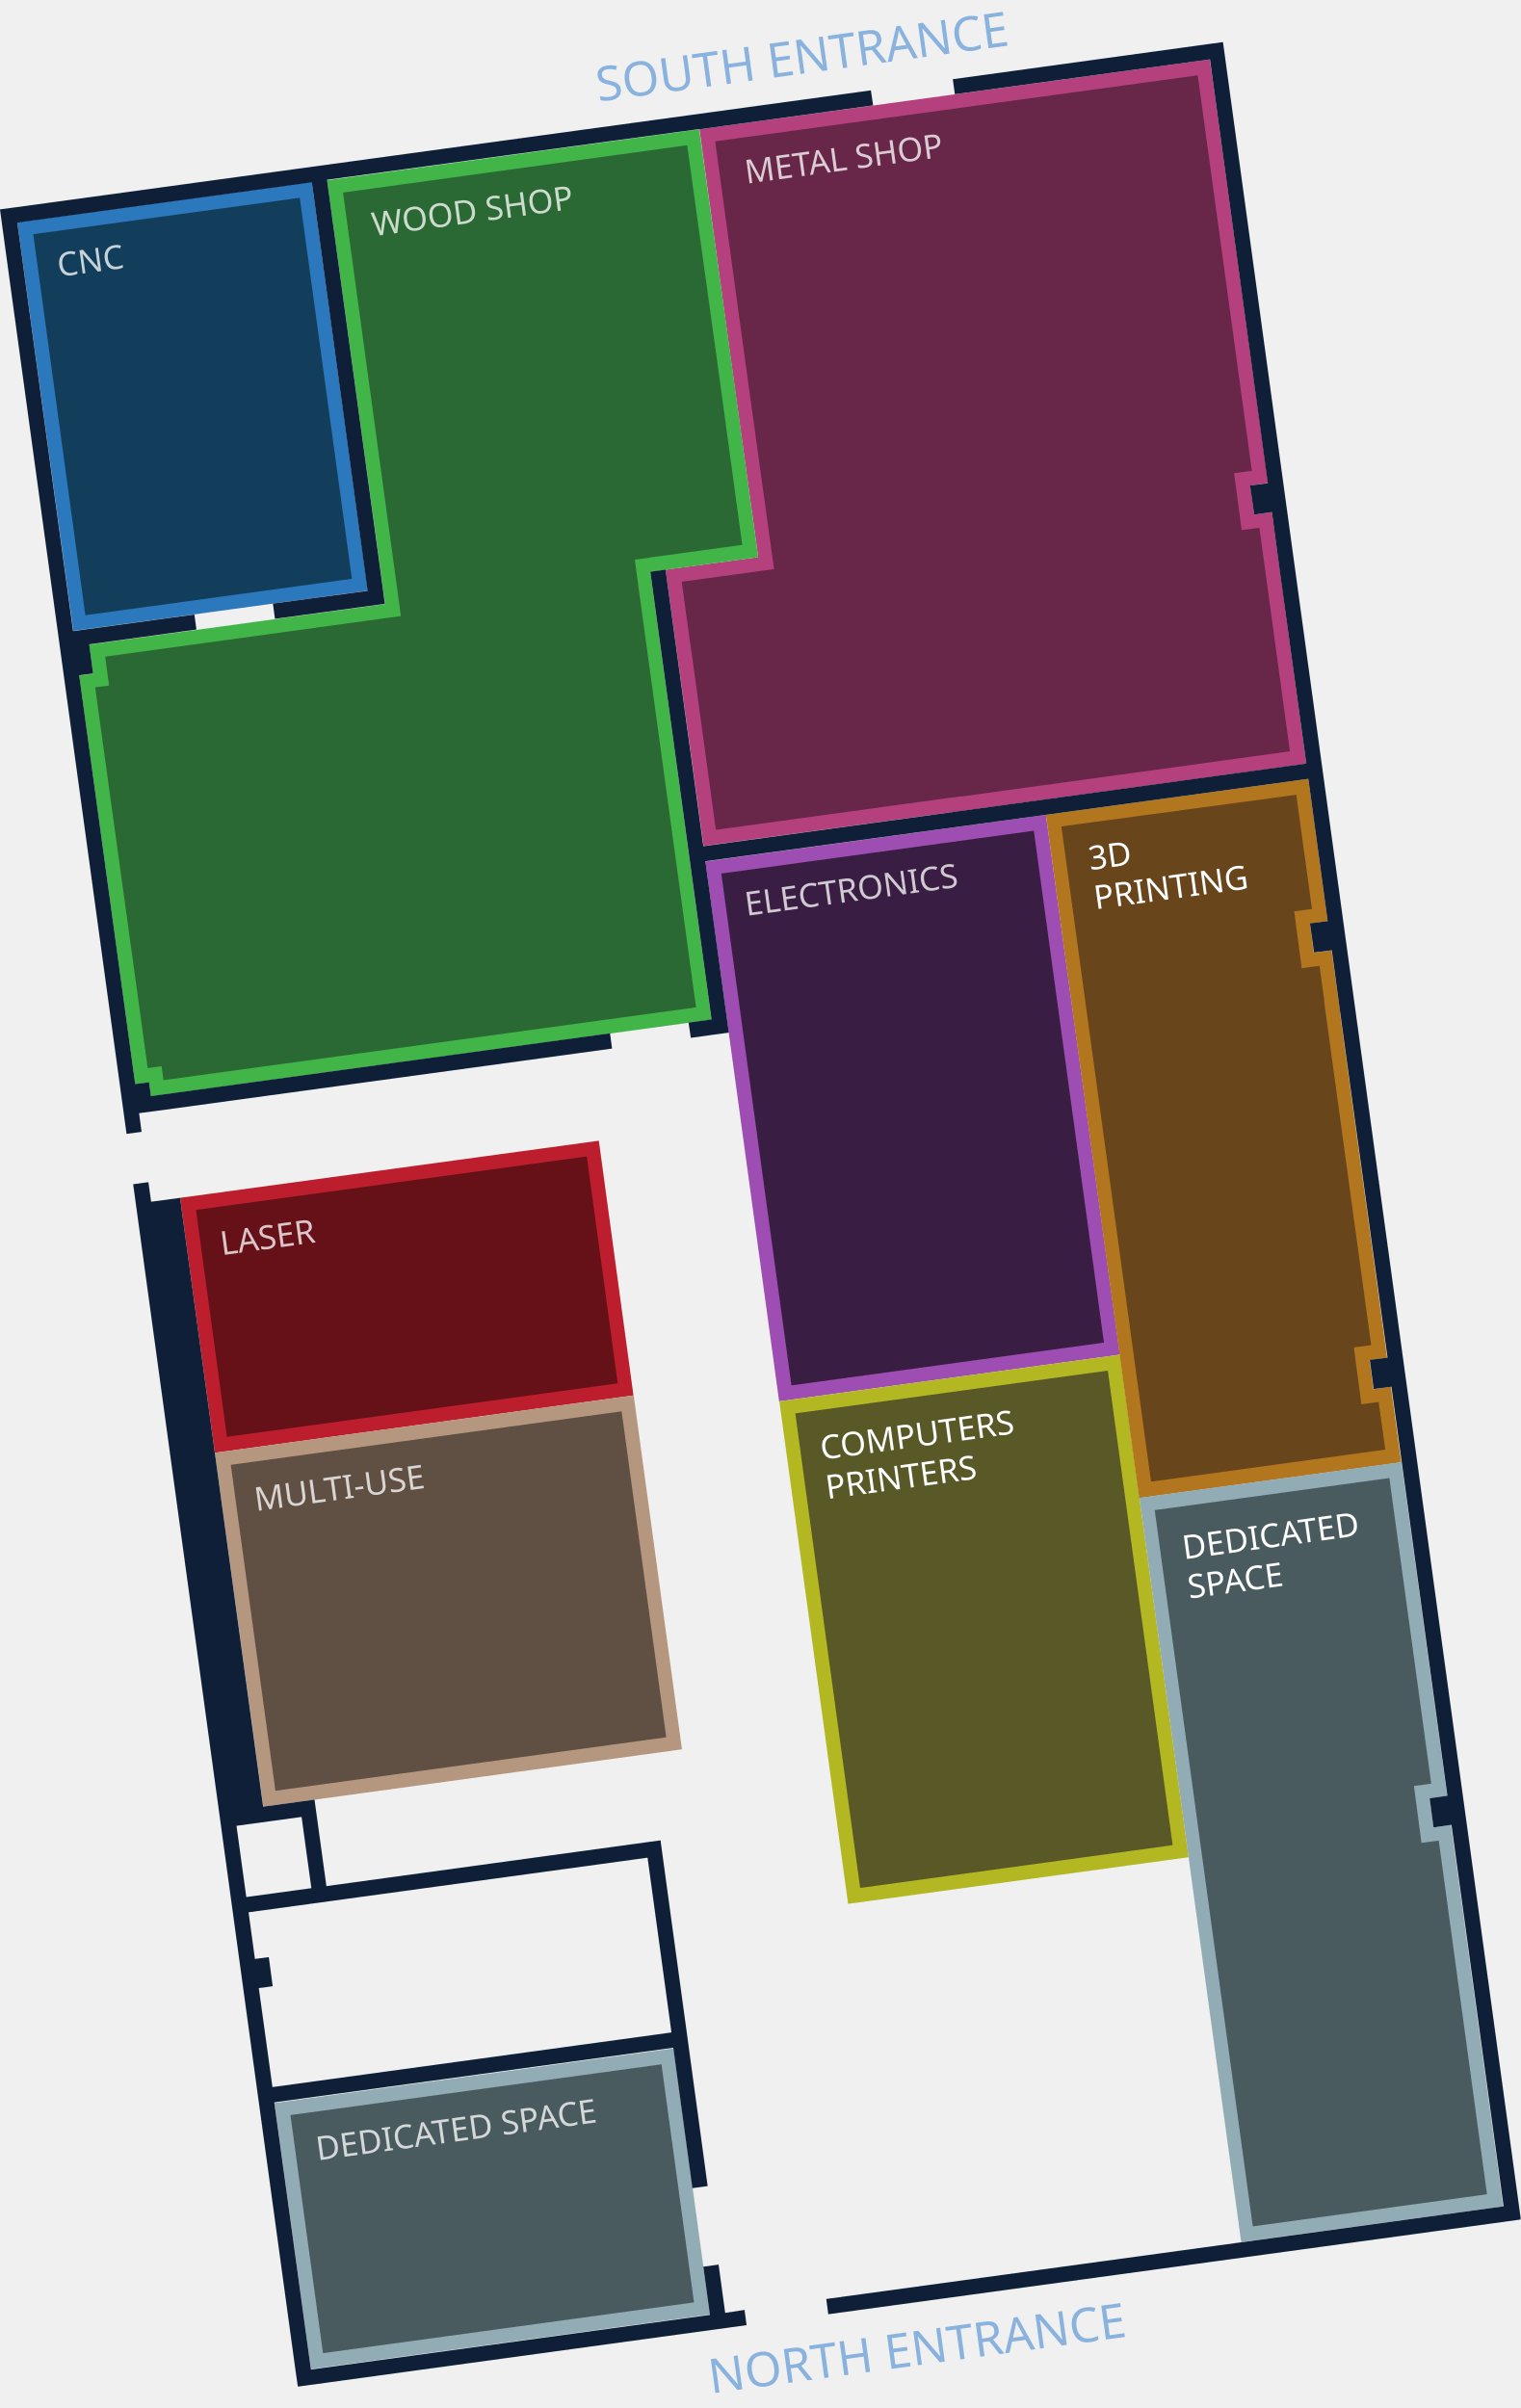
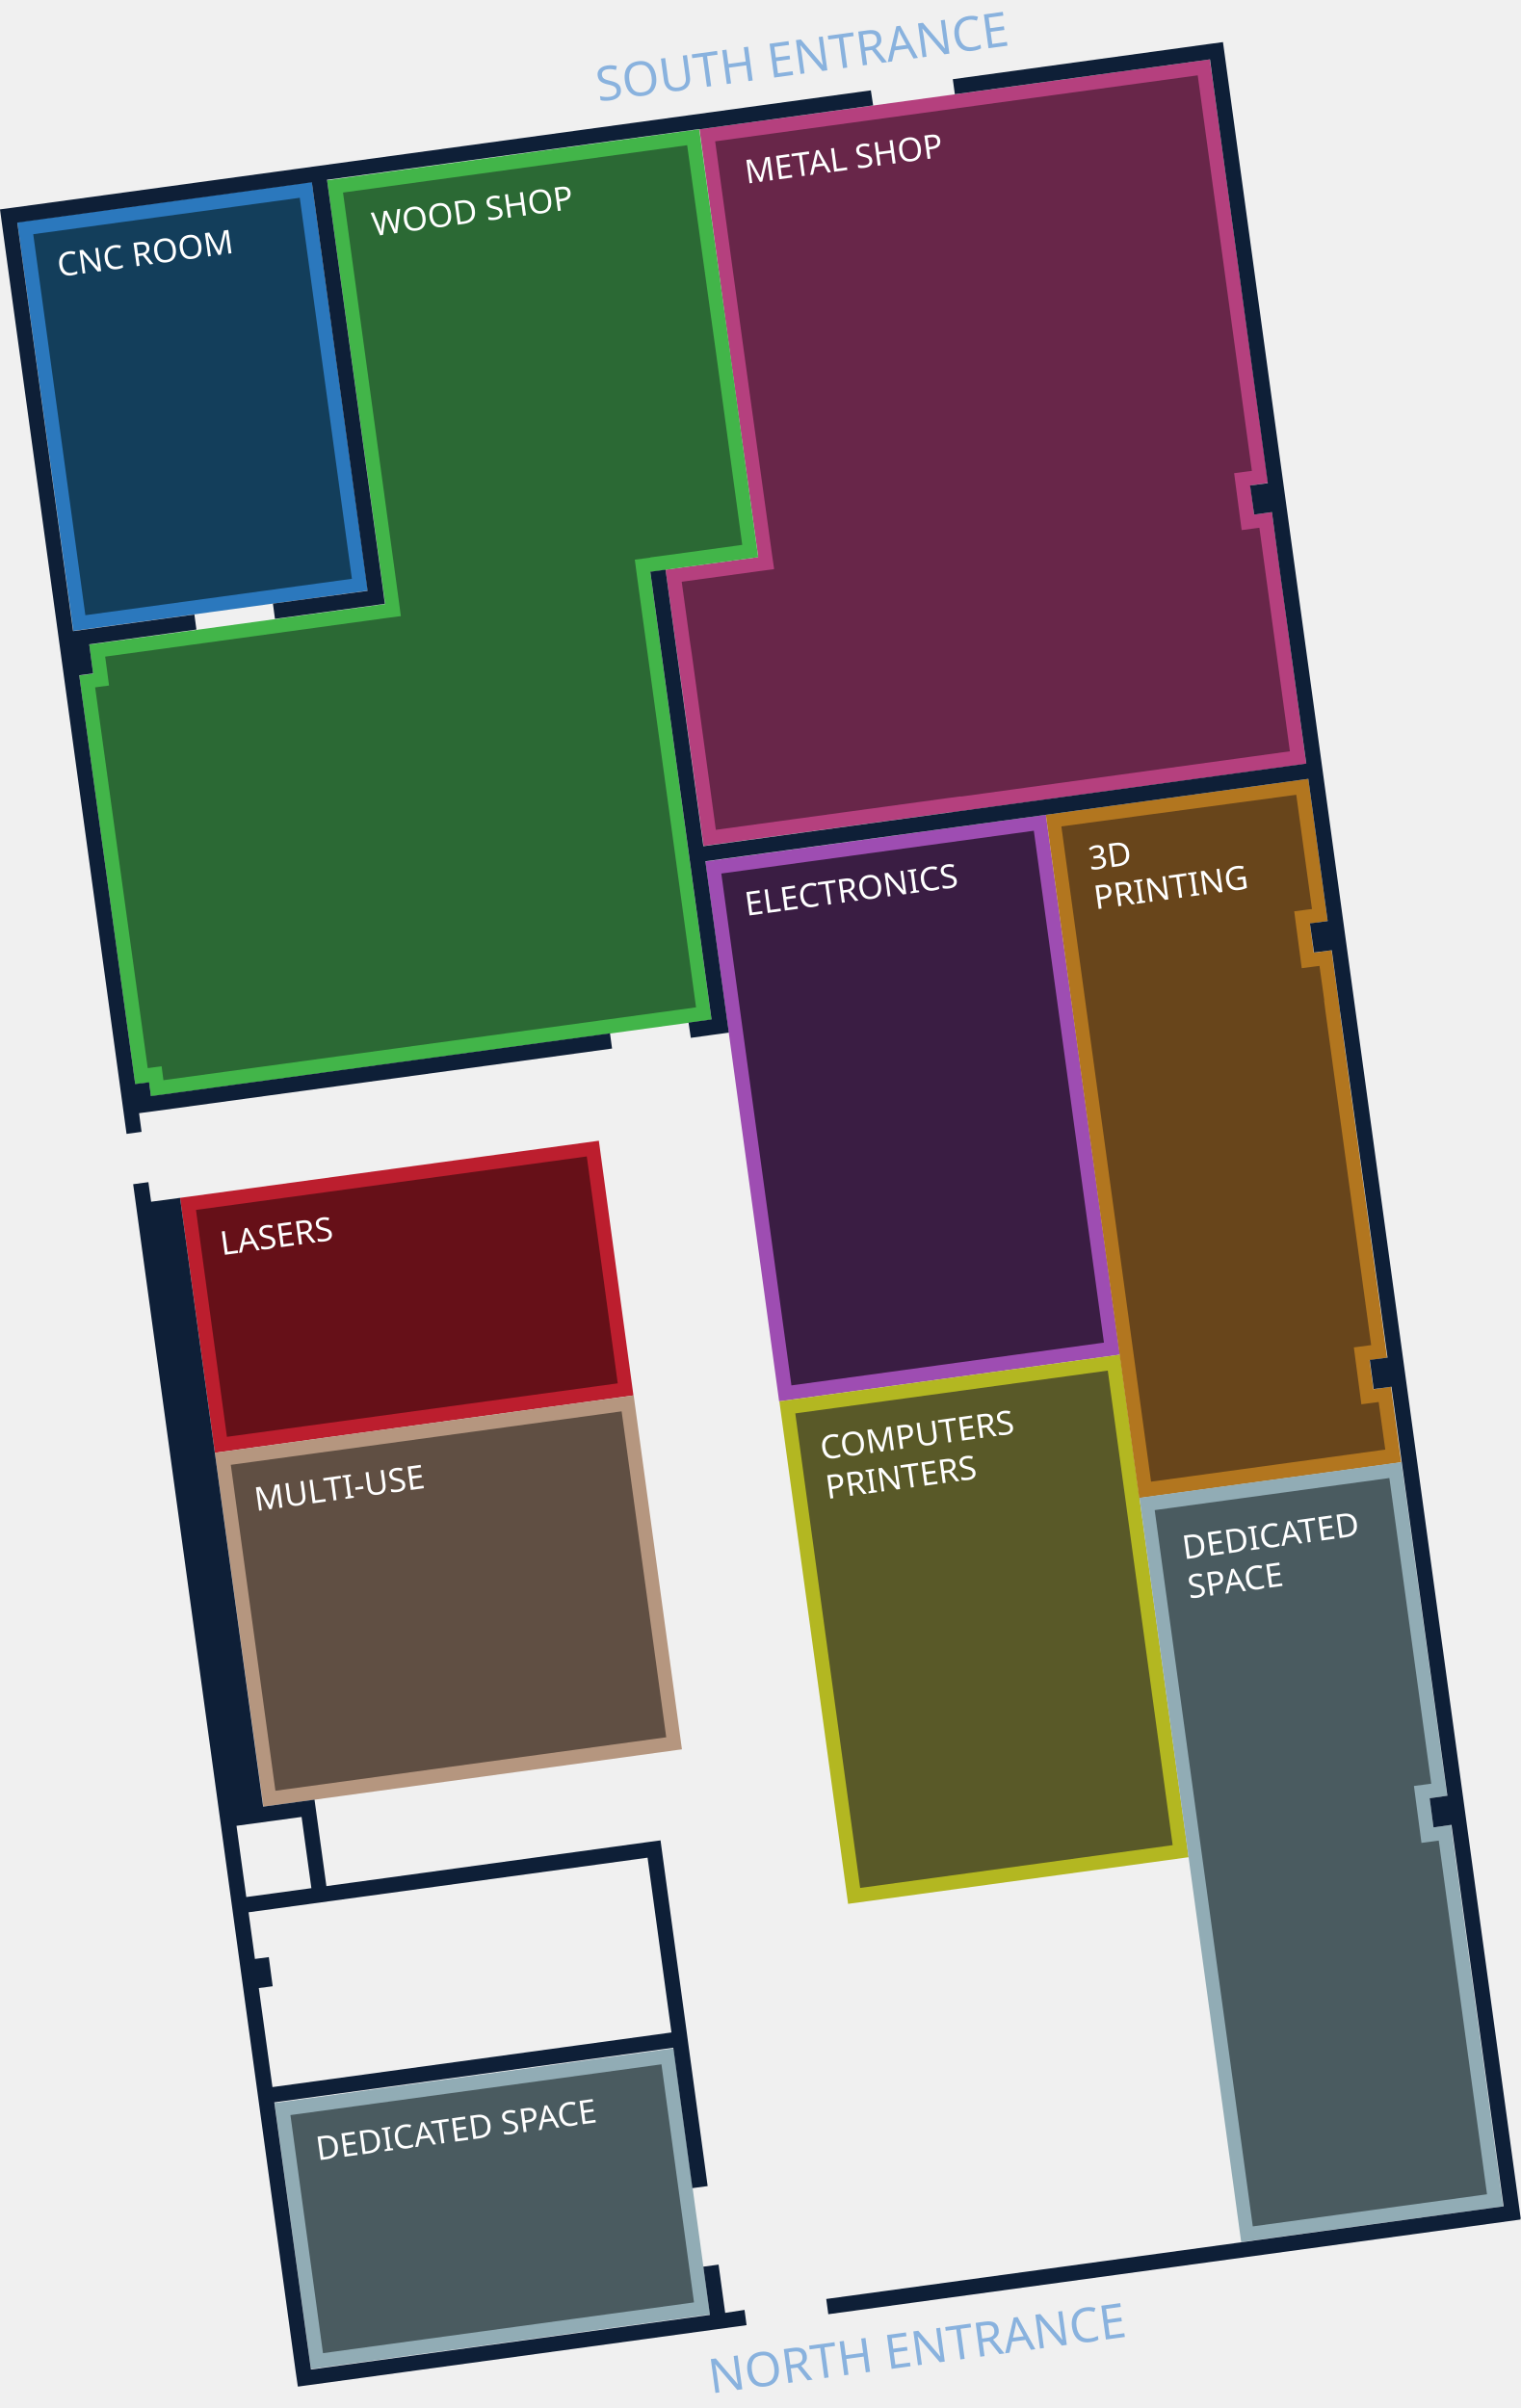
<svg xmlns="http://www.w3.org/2000/svg" version="1.1" id="Layer_1" x="0px" y="0px" viewBox="0 0 668.1 1058" style="enable-background:new 0 0 668.1 1058;" xml:space="preserve">
  <style type="text/css">
	.st0{fill:#133E5B;}
	.st1{fill:#2B78BD;}
	.st2{fill:#661018;}
	.st3{fill:#BC1E2E;}
	.st4{fill:#3A1D43;}
	.st5{fill:#9E4DB2;}
	.st6{fill:#595928;}
	.st7{fill:#B3B721;}
	.st8{fill:#604F43;}
	.st9{fill:#B5967F;}
	.st10{fill:#4A5B60;}
	.st11{fill:#91ACB5;}
	.st12{fill:#682649;}
	.st13{fill:#B5407E;}
	.st14{fill:#2B6934;}
	.st15{fill:#42B549;}
	.st16{fill:#68451B;}
	.st17{fill:#B2761F;}
	.st18{fill:#0E1F37;}
	.st19{opacity:0.76;fill:#FFFFFF;enable-background:new    ;}
	.st20{font-family:'Verdana';}
	.st21{font-size:14.5px;}
	.st22{fill:#FFFFFF;}
	.st23{fill:#89B2DE;}
	.st24{font-size:21px;}
</style>
  <g id="areas">
    <g id="cncRoom">
      <rect x="22.4" y="91" transform="matrix(0.9908 -0.1355 0.1355 0.9908 -23.4133 13.11)" class="st0" width="124.4" height="175.1" />
      <path class="st1" d="M131.7,86.9l22.9,167.4l-117.1,16L14.6,102.9L131.7,86.9 M137,79.9L7.6,97.6l24.6,179.6l129.4-17.7L137,79.9    L137,79.9z" />
    </g>
    <g id="laserEngravers">
      <rect x="89" y="516.3" transform="matrix(0.9908 -0.1355 0.1355 0.9908 -75.5458 29.4747)" class="st2" width="179.5" height="106.8" />
      <path class="st3" d="M257.8,508.1l13.6,99.7L99.7,631.3l-13.6-99.7L257.8,508.1 M263.1,501.2l-184,25.1l15.3,112l183.9-25.2    L263.1,501.2L263.1,501.2z" />
    </g>
    <g id="electronics">
      <rect x="328.6" y="370.2" transform="matrix(0.9908 -0.1355 0.1355 0.9908 -62.2632 58.825)" class="st4" width="144.8" height="233.2" />
      <path class="st5" d="M454.2,365L485,589.9l-137.3,18.8l-30.8-224.9L454.2,365 M459.5,358l-149.6,20.5l32.4,237.2L492,595.2    L459.5,358L459.5,358z" />
    </g>
    <g id="computersPrinters">
      <rect x="359.9" y="607.5" transform="matrix(0.9908 -0.1355 0.1355 0.9908 -93.004 65.1781)" class="st6" width="144.8" height="216.6" />
      <path class="st7" d="M486.7,602.2l28.5,208.5l-137.3,18.8L349.4,621L486.7,602.2 M492,595.2l-149.6,20.5l30.2,220.8L522.2,816    L492,595.2L492,595.2z" />
    </g>
    <g id="multiUse">
      <rect x="107.3" y="628.1" transform="matrix(0.9908 -0.1355 0.1355 0.9908 -93.5002 33.1878)" class="st8" width="179.5" height="150.7" />
      <path class="st9" d="M273.1,620.1l19.6,143.2L121,786.8l-19.6-143.2L273.1,620.1 M278.4,613.1l-184,25.2l21.3,155.5l183.9-25.2    L278.4,613.1L278.4,613.1z" />
    </g>
    <g id="dedicatedSpace1">
      <rect x="130.9" y="914.5" transform="matrix(0.9908 -0.1355 0.1355 0.9908 -129.4944 38.2582)" class="st10" width="170.8" height="111.8" />
      <path class="st11" d="M290.6,907l14.3,104.6l-163,22.3l-14.3-104.6L290.6,907 M295.9,900l-175.3,24l16,116.9l175.3-24L295.9,900    L295.9,900z" />
    </g>
    <g id="metalShop">
      <polygon class="st12" points="300.5,285.2 300.5,285.2 296,252.9 336.5,247.4 336.5,247.3 336.7,247.3 323.8,154.6 310.8,59.4     528.9,29.6 529.9,36.9 553.5,209.6 545.7,210.7 548.3,229.6 556.1,228.5 570.4,332.9 419.5,353.5 416.4,353.9 311.8,368.2   " />
      <path class="st13" d="M526.2,33.1l0.6,4.3L550,206.9l-1.7,0.2l-6.1,0.8l0.8,6.1l1.7,12.8l0.8,6.1l6.1-0.8l1.7-0.2l13.4,98.2    L422.1,350v-0.1l-6.1,0.8l-101.5,13.9L304,287.8l-0.9-6.1l-3.6-26.1l34.3-4.7l6.1-0.8V250h0.2l-0.9-6.2l-12.4-89.6l-12.6-92.1    L526.2,33.1 M531.5,26.1L307.3,56.8l13.4,98.3l12.4,89.6h-0.2v0.1l-40.5,5.5l5.3,38.4l0,0l11.4,83L416.8,357v0.1l157.1-21.5    L558.8,225l-7.8,1.1l-1.7-12.8l7.8-1.1L533,36.5L531.5,26.1L531.5,26.1z" />
    </g>
    <g id="woodShop">
      <polygon class="st14" points="68.1,472 62,472.8 38.3,299.4 44.4,298.5 42.7,285.7 172.6,268 147.1,81.8 304.5,60.3 317.7,155.5     329.5,242 289.1,247.5 289.1,247.6 282.2,248.5 309.1,445.3 69,478.1   " />
      <path class="st15" d="M301.9,63.8l12.8,92.1l11.4,83.5l-34.3,4.7l-6.1,0.8v0.1l-0.7,0.1l-6.1,0.8l0.8,6.1l26.1,190.6l-234,32    l-0.8-6.1l-6.1,0.8L41.8,302l6.1-0.8l-0.8-6.1l-0.9-6.6l123.8-17l6.1-0.8l-0.8-6.1l-24.6-180L301.9,63.8 M307.2,56.8L143.7,79.2    l25.5,186.2l0,0l-130,17.8l1.7,12.8l-6.1,0.8l24.6,179.6l6.1-0.8l0.8,6.1L312.6,448l-26.9-196.7l6.7-0.9h0.2v-0.1l40.5-5.5    l-12.3-89.6L307.2,56.8L307.2,56.8z" />
    </g>
    <g id="printers3d">
      <polygon class="st16" points="463,360.6 572.1,345.7 579.8,402 572,403.1 574.6,422 582.4,420.9 585.3,442.2 585.2,442.3     606,593.8 598.3,594.9 600.9,613.8 608.5,612.8 612.2,639.8 503.2,654.7   " />
      <path class="st17" d="M569.5,349.2l6.9,50.2l-1.7,0.2l-6.1,0.8l0.8,6.1l1.7,12.8l0.8,6.1l6.1-0.8l1.7-0.2l2.1,15.1h-0.1l0.8,6.1    L602.4,591l-1.5,0.2l-6.1,0.8l0.8,6.1l1.7,12.8l0.8,6.1l6.1-0.8l1.5-0.2l2.9,20.9L505.7,651l-26.2-191.4l-13.2-96.5L569.5,349.2     M574.8,342.2L459.5,358l14,102.7l27,197.5l115.1-15.7l-4.5-33.2l-7.7,1.1l-1.7-12.8l7.7-1.1l-20.7-151.6h0.1l-3.8-27.4l-7.8,1.1    l-1.7-12.8l7.8-1.1L574.8,342.2L574.8,342.2z" />
    </g>
    <g id="dedicatedSpace2">
      <polygon class="st10" points="504.1,660.8 613.1,645.9 632.3,786.4 624.6,787.4 627.2,806.3 634.9,805.3 657,966.8 548,981.7       " />
      <path class="st11" d="M610.4,649.4l18.4,134.3l-1.5,0.2l-6.1,0.8l0.8,6.1l1.7,12.8l0.8,6.1l6.1-0.8l1.5-0.2l21.2,155.4    l-102.9,14.1l-43.1-314.7L610.4,649.4 M615.7,642.4l-115.1,15.7l44.7,327l115.1-15.7l-22.9-167.6l-7.7,1.1l-1.7-12.8l7.7-1.1    L615.7,642.4L615.7,642.4z" />
    </g>
  </g>
  <g id="walls">
    <g>
      <polygon class="st18" points="61.1,489.1 67.2,488.3 268.9,460.7 268,454 66.3,481.6 65.5,475.5 59.4,476.3 34.8,296.7     40.9,295.9 39.2,283.1 86.3,276.6 85.4,270 32.1,277.3 7.6,97.8 137,80.1 161.5,259.6 119.9,265.2 120.8,271.9 169.1,265.3     168.8,263.2 168.2,258.6 143.7,79.2 143.7,79.2 143.6,79 266.7,62.2 307.3,56.7 307.3,56.8 383.6,46.3 382.6,39.7 6.7,91.1     6.7,91.1 0,92 0,92 0.9,98.7 55.6,498.2 62.2,497.3   " />
      <polygon class="st18" points="668.1,974.7 537.3,18.5 530.6,19.4 530.6,19.4 418.6,34.8 419.5,41.4 531.5,26.1 531.6,26.1     533,36.5 557,212.3 549.2,213.3 551,226.1 558.8,225 562.2,250.4 573.9,335.5 309,371.8 292.4,250.3 285.7,251.2 312.6,447.9     302.5,449.3 303.5,456 313.6,454.6 316.6,454.2 320.2,453.7 309.9,378.4 459.5,358 574.8,342.2 583.3,404.7 575.5,405.7     577.3,418.5 585.1,417.5 588.8,444.9 609.6,596.5 609.5,596.5 601.8,597.5 603.5,610.3 611.2,609.3 611.3,609.2 635.9,789     635.8,789 628.1,790.1 629.8,802.9 637.5,801.8 637.7,801.8 660.6,969.4 660.5,969.4 545.3,985.2 363,1010.1 363.9,1016.8     668,975.2 668,974.8   " />
      <path class="st18" d="M318.6,1016.2l-2.9-21.2l-6.7,0.9l2.9,21.2l-175.3,24l-16.1-117.4l175.3-24l8.4,61.7l6.7-0.9l-8.4-61.7    l-0.9-6.7l-10.5-76.8l-0.9-6.7l-6.7,0.9l-140.1,19.2l-4.3-31.3l-0.9-6.5v-0.2l-22.6,3.1L79.1,526.3L66.4,528l-1.2-8.6l-6.7,0.9    l71.4,521.7l0.9,6.2l0.1,0.4l197.1-27l-0.9-6.7L318.6,1016.2z M103.9,802.2l28.6-3.9l4.3,31.3l-28.6,3.9L103.9,802.2z     M113.7,873.5l6.1-0.8l-1.7-12.8l-6.1,0.8l-2.8-20.5l175.3-24L295,893l-175.3,24L113.7,873.5z" />
    </g>
  </g>
  <g id="areaLabels">
-     <text transform="matrix(0.9908 -0.1355 0.1355 0.9908 164.0747 103.7991)" class="st19 st20 st21">WOOD SHOP</text>
-     <text transform="matrix(0.9908 -0.1355 0.1355 0.9908 25.8548 121.6448)" class="st19 st20 st21">CNC</text>
-     <text transform="matrix(0.9908 -0.1355 0.1355 0.9908 327.925 80.7317)" class="st19 st20 st21">METAL SHOP</text>
+     <text transform="matrix(0.9908 -0.1355 0.1355 0.9908 164.0747 103.7991)" class="st22 st20 st21">WOOD SHOP</text>
+     <text transform="matrix(0.9908 -0.1355 0.1355 0.9908 25.8548 121.6448)" class="st22 st20 st21">CNC ROOM</text>
+     <text transform="matrix(0.9908 -0.1355 0.1355 0.9908 327.925 80.7317)" class="st22 st20 st21">METAL SHOP</text>
    <text transform="matrix(0.9908 -0.1355 0.1355 0.9908 478.9324 382.3171)" class="st22 st20 st21">3D </text>
    <text transform="matrix(0.9908 -0.1355 0.1355 0.9908 481.2901 399.557)" class="st22 st20 st21">PRINTING</text>
    <text transform="matrix(0.9908 -0.1355 0.1355 0.9908 520.1304 685.1411)" class="st22 st20 st21">DEDICATED</text>
    <text transform="matrix(0.9908 -0.1355 0.1355 0.9908 522.488 702.381)" class="st22 st20 st21">SPACE</text>
-     <text transform="matrix(0.9908 -0.1355 0.1355 0.9908 327.9249 402.4041)" class="st19 st20 st21">ELECTRONICS</text>
+     <text transform="matrix(0.9908 -0.1355 0.1355 0.9908 327.9249 402.4041)" class="st22 st20 st21">ELECTRONICS</text>
    <text transform="matrix(0.9908 -0.1355 0.1355 0.9908 361.0663 641.3872)" class="st22 st20 st21">COMPUTERS </text>
    <text transform="matrix(0.9908 -0.1355 0.1355 0.9908 363.424 658.6271)" class="st22 st20 st21">PRINTERS</text>
-     <text transform="matrix(0.9908 -0.1355 0.1355 0.9908 97.4465 551.5082)" class="st19 st20 st21">LASER</text>
-     <text transform="matrix(0.9908 -0.1355 0.1355 0.9908 112.4484 663.9507)" class="st19 st20 st21">MULTI-USE</text>
-     <text transform="matrix(0.9908 -0.1355 0.1355 0.9908 139.5124 949.2388)" class="st19 st20 st21">DEDICATED SPACE</text>
+     <text transform="matrix(0.9908 -0.1355 0.1355 0.9908 97.4465 551.5082)" class="st22 st20 st21">LASERS</text>
+     <text transform="matrix(0.9908 -0.1355 0.1355 0.9908 112.4484 663.9507)" class="st22 st20 st21">MULTI-USE</text>
+     <text transform="matrix(0.9908 -0.1355 0.1355 0.9908 139.5124 949.2388)" class="st22 st20 st21">DEDICATED SPACE</text>
  </g>
  <g id="exitLabels">
    <text transform="matrix(0.9908 -0.1355 0.1355 0.9908 312.3141 1051.654)" class="st23 st20 st24">NORTH ENTRANCE</text>
    <text transform="matrix(0.9908 -0.1355 0.1355 0.9908 262.8535 44.65)" class="st23 st20 st24">SOUTH ENTRANCE</text>
  </g>
</svg>
